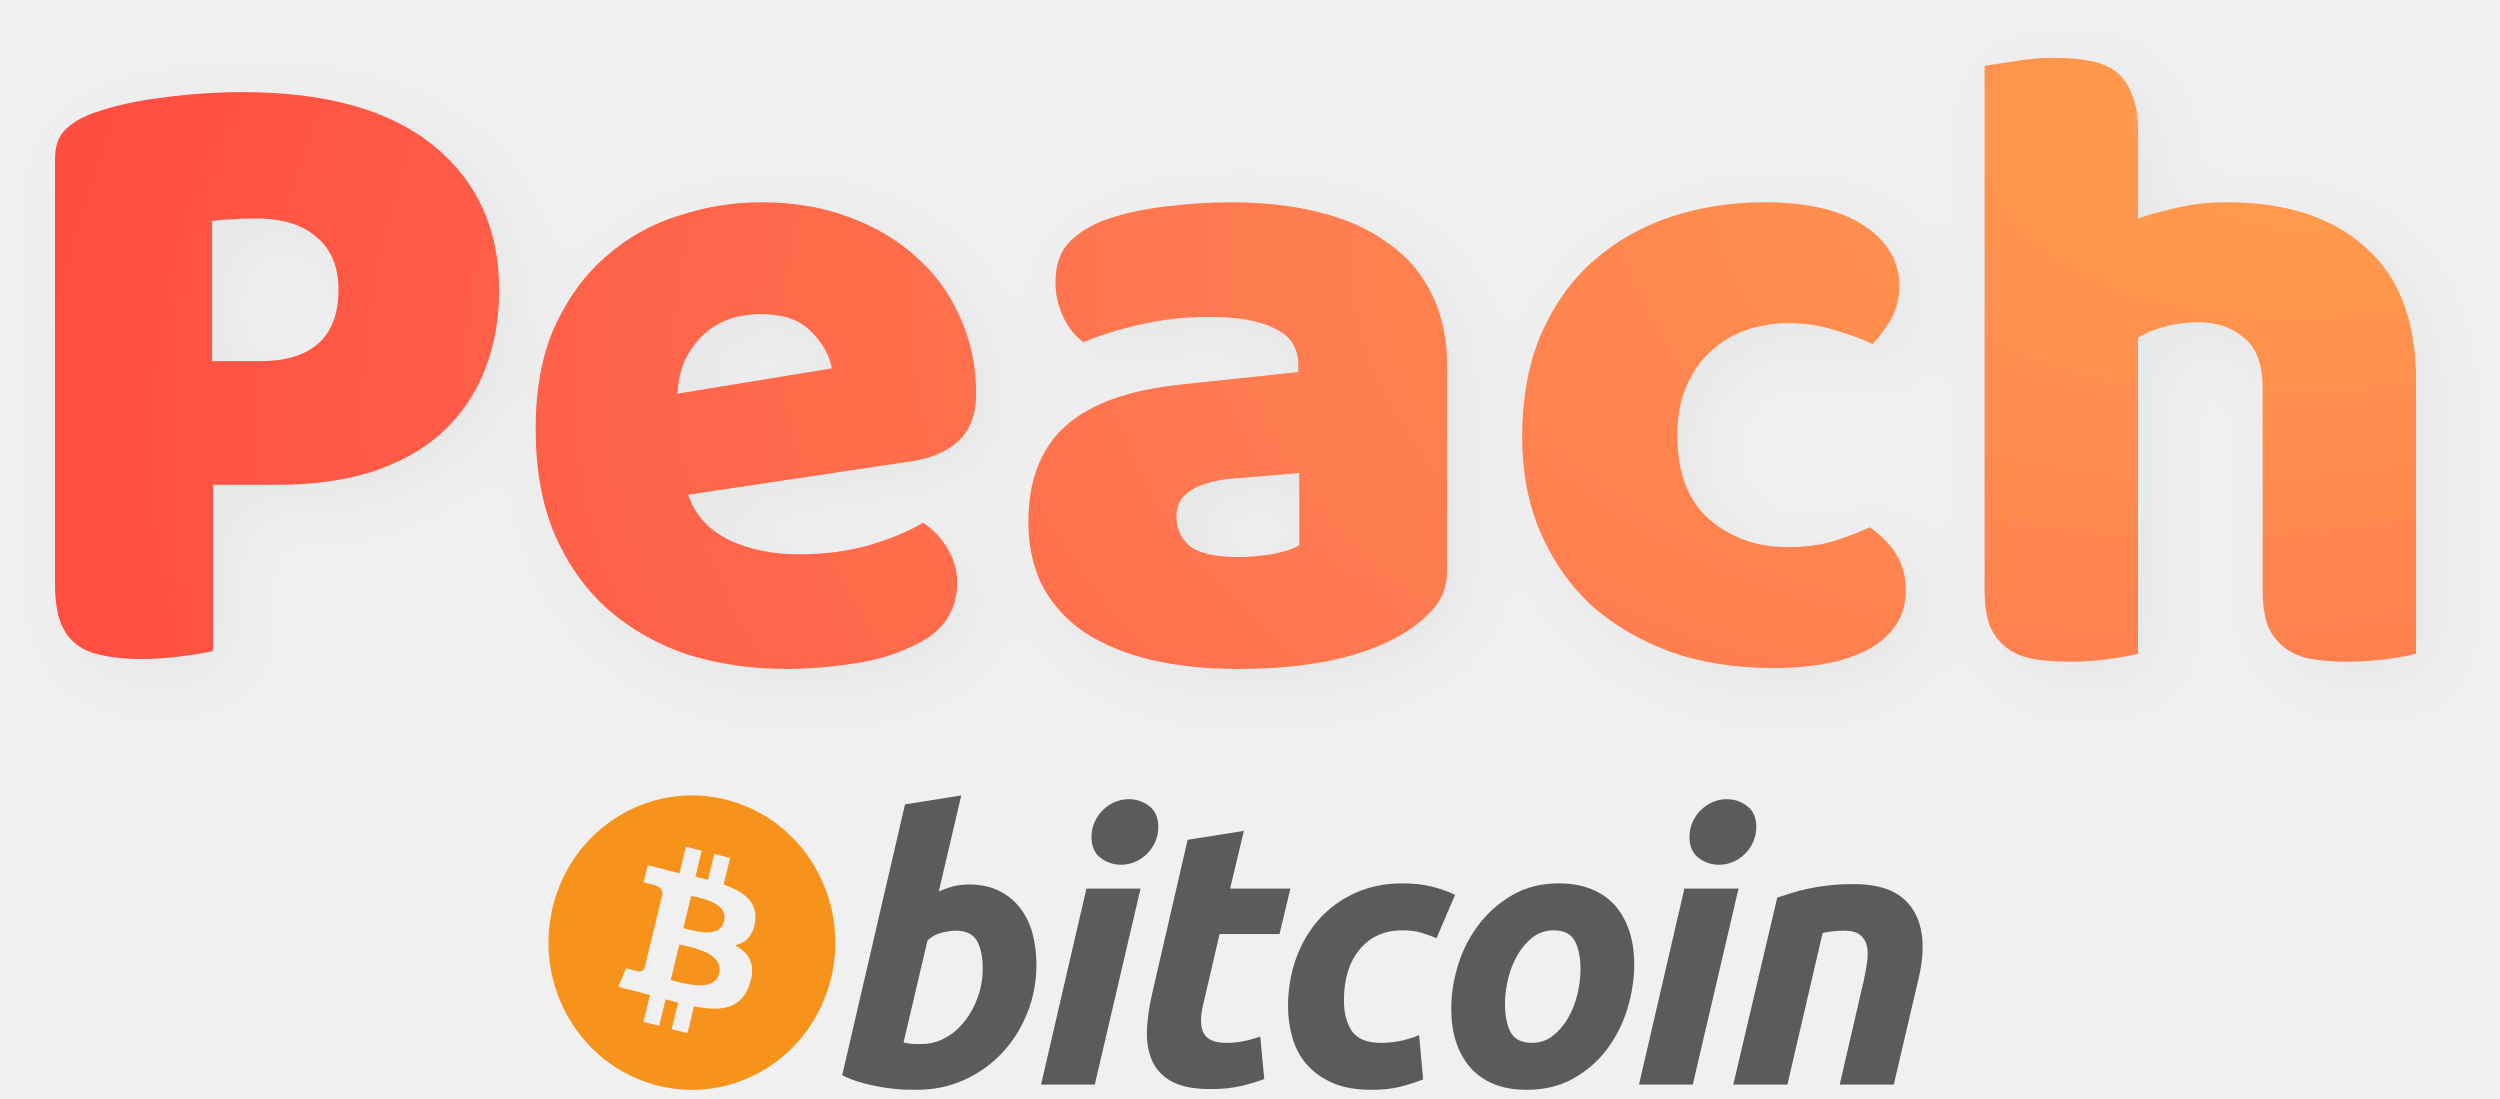
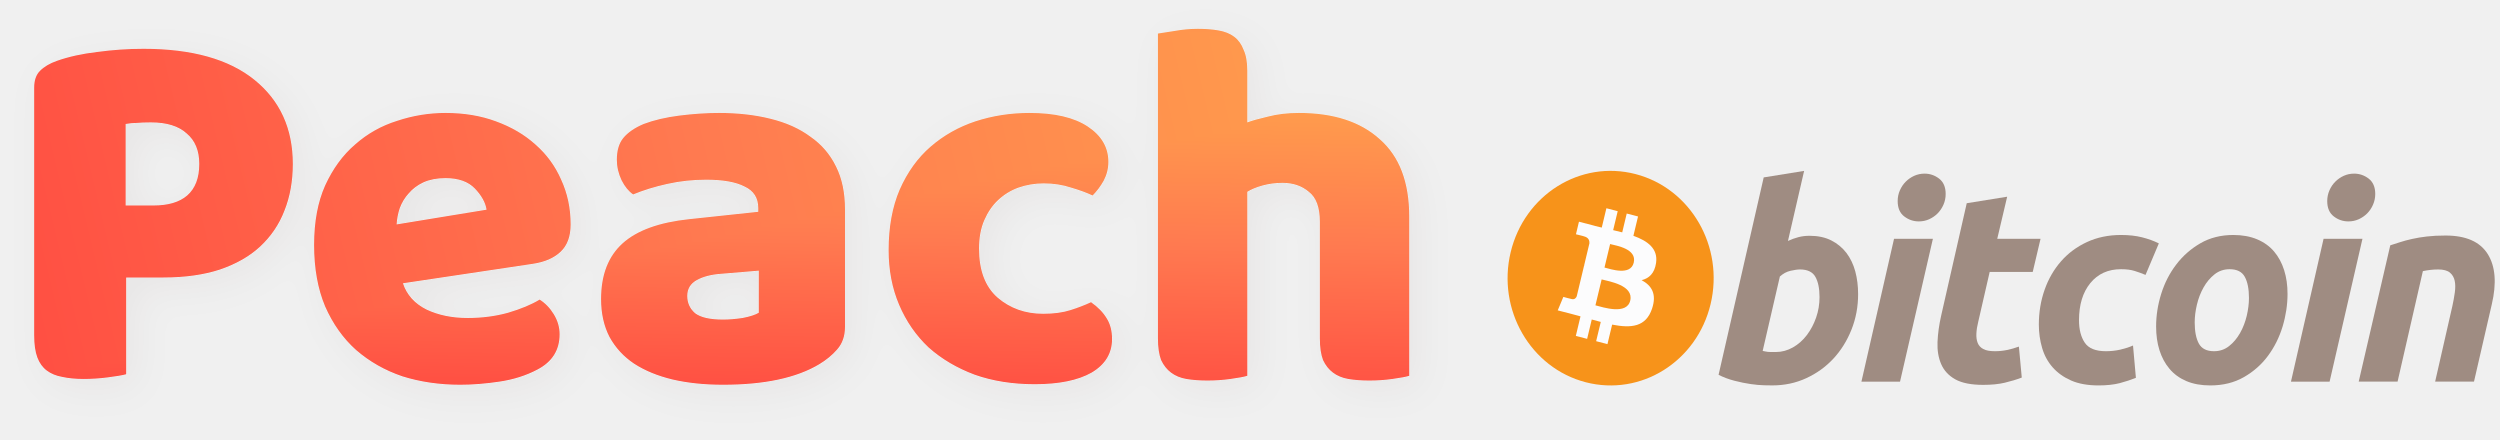
- <svg xmlns="http://www.w3.org/2000/svg" viewBox="0 0 173 76">
-   <g filter="url(#filter0_d_779_4769)">
-     <path d="M17.987 24.99C19.737 24.99 21.069 24.594 21.985 23.803C22.943 22.97 23.422 21.721 23.422 20.055C23.422 18.472 22.923 17.265 21.923 16.431C20.965 15.557 19.549 15.12 17.675 15.12C17.009 15.12 16.447 15.14 15.988 15.182C15.572 15.182 15.135 15.224 14.677 15.307V24.99H17.987ZM14.739 45.043C14.281 45.168 13.552 45.293 12.553 45.418C11.595 45.543 10.637 45.605 9.679 45.605C8.721 45.605 7.867 45.522 7.118 45.355C6.41 45.23 5.806 44.98 5.306 44.605C4.806 44.231 4.431 43.71 4.182 43.044C3.932 42.377 3.807 41.503 3.807 40.42V10.997C3.807 10.122 4.036 9.456 4.494 8.998C4.994 8.498 5.66 8.102 6.493 7.811C7.909 7.311 9.512 6.957 11.303 6.749C13.136 6.499 14.968 6.374 16.8 6.374C22.548 6.374 26.942 7.602 29.982 10.06C33.022 12.517 34.542 15.848 34.542 20.055C34.542 22.096 34.209 23.949 33.542 25.615C32.918 27.239 31.96 28.655 30.669 29.863C29.419 31.029 27.816 31.945 25.859 32.611C23.943 33.236 21.715 33.548 19.174 33.548H14.739V45.043Z" fill="url(#paint0_diamond_779_4769)" />
-     <path d="M54.433 46.292C51.976 46.292 49.685 45.959 47.561 45.293C45.479 44.585 43.646 43.544 42.064 42.169C40.523 40.795 39.294 39.066 38.378 36.984C37.504 34.902 37.066 32.465 37.066 29.675C37.066 26.927 37.504 24.573 38.378 22.616C39.294 20.617 40.481 18.993 41.939 17.743C43.397 16.452 45.062 15.515 46.936 14.932C48.81 14.308 50.726 13.995 52.684 13.995C54.891 13.995 56.89 14.328 58.681 14.995C60.513 15.661 62.075 16.577 63.366 17.743C64.699 18.91 65.719 20.305 66.427 21.929C67.177 23.553 67.552 25.323 67.552 27.239C67.552 28.655 67.156 29.738 66.365 30.487C65.573 31.237 64.47 31.716 63.054 31.924L47.624 34.236C48.082 35.61 49.019 36.651 50.435 37.359C51.851 38.025 53.475 38.358 55.307 38.358C57.015 38.358 58.618 38.15 60.118 37.734C61.659 37.276 62.908 36.755 63.866 36.172C64.532 36.589 65.094 37.172 65.552 37.921C66.011 38.671 66.24 39.462 66.24 40.295C66.24 42.169 65.365 43.564 63.616 44.481C62.283 45.189 60.784 45.667 59.118 45.917C57.452 46.167 55.891 46.292 54.433 46.292ZM52.684 21.741C51.684 21.741 50.81 21.908 50.06 22.241C49.352 22.574 48.769 23.012 48.311 23.553C47.853 24.053 47.499 24.636 47.249 25.302C47.041 25.927 46.916 26.573 46.874 27.239L57.556 25.49C57.431 24.657 56.973 23.824 56.182 22.991C55.391 22.158 54.225 21.741 52.684 21.741Z" fill="url(#paint1_diamond_779_4769)" />
-     <path d="M85.657 38.546C86.365 38.546 87.136 38.483 87.969 38.358C88.843 38.192 89.489 37.984 89.905 37.734V32.736L85.407 33.111C84.241 33.194 83.283 33.444 82.534 33.861C81.784 34.277 81.409 34.902 81.409 35.735C81.409 36.568 81.722 37.255 82.346 37.796C83.013 38.296 84.116 38.546 85.657 38.546ZM85.157 13.995C87.406 13.995 89.447 14.224 91.279 14.682C93.153 15.14 94.736 15.848 96.027 16.806C97.36 17.723 98.38 18.91 99.088 20.367C99.796 21.783 100.15 23.47 100.15 25.427V39.42C100.15 40.503 99.838 41.399 99.213 42.107C98.63 42.773 97.922 43.356 97.089 43.856C94.382 45.48 90.572 46.292 85.657 46.292C83.45 46.292 81.451 46.084 79.66 45.667C77.911 45.251 76.391 44.626 75.1 43.793C73.85 42.961 72.872 41.898 72.164 40.608C71.497 39.316 71.164 37.817 71.164 36.11C71.164 33.236 72.018 31.029 73.725 29.488C75.433 27.947 78.077 26.989 81.659 26.614L89.843 25.74V25.302C89.843 24.095 89.301 23.241 88.218 22.741C87.177 22.2 85.657 21.929 83.658 21.929C82.076 21.929 80.535 22.096 79.035 22.429C77.536 22.762 76.183 23.178 74.975 23.678C74.433 23.303 73.975 22.741 73.6 21.991C73.226 21.2 73.038 20.388 73.038 19.555C73.038 18.472 73.288 17.619 73.788 16.994C74.329 16.327 75.141 15.765 76.224 15.307C77.432 14.849 78.848 14.516 80.472 14.308C82.138 14.099 83.7 13.995 85.157 13.995Z" fill="url(#paint2_diamond_779_4769)" />
-     <path d="M123.76 22.366C122.719 22.366 121.72 22.533 120.762 22.866C119.846 23.199 119.034 23.699 118.326 24.365C117.659 24.99 117.118 25.781 116.701 26.739C116.285 27.697 116.077 28.821 116.077 30.113C116.077 32.695 116.805 34.631 118.263 35.922C119.762 37.213 121.574 37.859 123.698 37.859C124.947 37.859 126.03 37.713 126.946 37.422C127.863 37.13 128.675 36.818 129.383 36.484C130.216 37.068 130.84 37.713 131.257 38.421C131.673 39.087 131.882 39.9 131.882 40.857C131.882 42.565 131.069 43.898 129.445 44.855C127.821 45.772 125.572 46.23 122.698 46.23C120.075 46.23 117.701 45.855 115.577 45.105C113.453 44.314 111.62 43.231 110.08 41.857C108.58 40.441 107.414 38.754 106.581 36.797C105.748 34.839 105.332 32.674 105.332 30.3C105.332 27.551 105.769 25.157 106.644 23.116C107.56 21.034 108.788 19.326 110.329 17.993C111.87 16.661 113.64 15.661 115.639 14.995C117.68 14.328 119.825 13.995 122.074 13.995C125.072 13.995 127.384 14.537 129.008 15.619C130.632 16.702 131.444 18.097 131.444 19.805C131.444 20.596 131.257 21.346 130.882 22.054C130.507 22.72 130.07 23.303 129.57 23.803C128.862 23.47 128.008 23.157 127.009 22.866C126.009 22.533 124.927 22.366 123.76 22.366Z" fill="url(#paint3_diamond_779_4769)" />
-     <path d="M167.193 45.23C166.777 45.355 166.11 45.48 165.194 45.605C164.32 45.73 163.403 45.792 162.446 45.792C161.529 45.792 160.696 45.73 159.947 45.605C159.239 45.48 158.635 45.23 158.135 44.855C157.635 44.481 157.24 43.981 156.948 43.356C156.698 42.69 156.573 41.836 156.573 40.795V26.927C156.573 25.219 156.136 24.032 155.261 23.366C154.429 22.658 153.387 22.304 152.138 22.304C151.305 22.304 150.514 22.408 149.764 22.616C149.014 22.824 148.411 23.074 147.952 23.366V45.23C147.536 45.355 146.87 45.48 145.953 45.605C145.079 45.73 144.163 45.792 143.205 45.792C142.289 45.792 141.456 45.73 140.706 45.605C139.998 45.48 139.394 45.23 138.894 44.855C138.395 44.481 137.999 43.981 137.707 43.356C137.458 42.69 137.333 41.836 137.333 40.795V4.562C137.791 4.479 138.457 4.375 139.332 4.25C140.248 4.083 141.164 4 142.08 4C142.997 4 143.809 4.062 144.517 4.187C145.266 4.312 145.891 4.562 146.391 4.937C146.89 5.312 147.265 5.832 147.515 6.499C147.807 7.123 147.952 7.956 147.952 8.998V15.12C148.494 14.911 149.306 14.682 150.389 14.432C151.513 14.141 152.742 13.995 154.075 13.995C158.198 13.995 161.404 15.036 163.695 17.119C166.027 19.159 167.193 22.22 167.193 26.302V45.23Z" fill="url(#paint4_diamond_779_4769)" />
+ <svg xmlns="http://www.w3.org/2000/svg" width="233" height="41" viewBox="0 0 233 41" fill="none">
+   <g filter="url(#filter0_d_9449_37727)">
+     <g clip-path="url(#paint0_diamond_9449_37727_clip_path)" data-figma-skip-parse="true">
+       <g transform="matrix(-0.134107 0.0278496 -0.148534 -0.0326434 134.107 8.07519)">
+         <rect x="0" y="0" width="1062.51" height="494.534" fill="url(#paint0_diamond_9449_37727)" opacity="1" shape-rendering="crispEdges" />
+         <rect x="0" y="0" width="1062.51" height="494.534" transform="scale(1 -1)" fill="url(#paint0_diamond_9449_37727)" opacity="1" shape-rendering="crispEdges" />
+         <rect x="0" y="0" width="1062.51" height="494.534" transform="scale(-1 1)" fill="url(#paint0_diamond_9449_37727)" opacity="1" shape-rendering="crispEdges" />
+         <rect x="0" y="0" width="1062.51" height="494.534" transform="scale(-1)" fill="url(#paint0_diamond_9449_37727)" opacity="1" shape-rendering="crispEdges" />
+       </g>
+     </g>
+     <path d="M14.308 19.15C15.68 19.15 16.725 18.84 17.444 18.219C18.195 17.566 18.571 16.586 18.571 15.279C18.571 14.038 18.179 13.091 17.395 12.437C16.644 11.751 15.533 11.408 14.063 11.408C13.54 11.408 13.099 11.425 12.74 11.457C12.413 11.457 12.07 11.49 11.711 11.555V19.15H14.308ZM11.76 34.879C11.401 34.977 10.829 35.075 10.045 35.173C9.294 35.271 8.542 35.32 7.791 35.32C7.04 35.32 6.37 35.255 5.782 35.124C5.227 35.026 4.753 34.83 4.361 34.536C3.969 34.242 3.675 33.834 3.479 33.311C3.283 32.788 3.185 32.102 3.185 31.253V8.174C3.185 7.488 3.365 6.966 3.724 6.606C4.116 6.214 4.639 5.904 5.292 5.675C6.403 5.283 7.66 5.006 9.065 4.842C10.502 4.646 11.94 4.548 13.377 4.548C17.885 4.548 21.331 5.512 23.716 7.439C26.101 9.367 27.293 11.98 27.293 15.279C27.293 16.88 27.032 18.334 26.509 19.64C26.019 20.914 25.268 22.025 24.255 22.972C23.275 23.887 22.017 24.605 20.482 25.128C18.979 25.618 17.232 25.863 15.239 25.863H11.76V34.879ZM42.895 35.859C40.968 35.859 39.171 35.598 37.505 35.075C35.872 34.52 34.434 33.703 33.193 32.625C31.984 31.547 31.021 30.192 30.302 28.558C29.616 26.925 29.273 25.014 29.273 22.825C29.273 20.669 29.616 18.823 30.302 17.288C31.021 15.72 31.952 14.446 33.095 13.466C34.238 12.454 35.545 11.719 37.015 11.261C38.485 10.771 39.988 10.526 41.523 10.526C43.254 10.526 44.822 10.787 46.227 11.31C47.664 11.833 48.889 12.552 49.902 13.466C50.947 14.381 51.748 15.475 52.303 16.749C52.891 18.023 53.185 19.412 53.185 20.914C53.185 22.025 52.875 22.874 52.254 23.462C51.633 24.05 50.768 24.426 49.657 24.589L37.554 26.402C37.913 27.48 38.648 28.297 39.759 28.852C40.87 29.375 42.144 29.636 43.581 29.636C44.92 29.636 46.178 29.473 47.354 29.146C48.563 28.787 49.543 28.378 50.294 27.921C50.817 28.248 51.258 28.705 51.617 29.293C51.976 29.881 52.156 30.502 52.156 31.155C52.156 32.625 51.47 33.719 50.098 34.438C49.053 34.993 47.877 35.369 46.57 35.565C45.263 35.761 44.038 35.859 42.895 35.859ZM41.523 16.602C40.739 16.602 40.053 16.733 39.465 16.994C38.91 17.256 38.452 17.599 38.093 18.023C37.734 18.415 37.456 18.872 37.26 19.395C37.097 19.885 36.999 20.392 36.966 20.914L45.345 19.542C45.247 18.889 44.888 18.235 44.267 17.582C43.646 16.929 42.732 16.602 41.523 16.602ZM67.386 29.783C67.942 29.783 68.546 29.734 69.2 29.636C69.885 29.506 70.392 29.342 70.719 29.146V25.226L67.191 25.52C66.276 25.585 65.525 25.782 64.936 26.108C64.349 26.435 64.055 26.925 64.055 27.578C64.055 28.232 64.299 28.77 64.79 29.195C65.312 29.587 66.178 29.783 67.386 29.783ZM66.995 10.526C68.758 10.526 70.359 10.706 71.796 11.065C73.266 11.425 74.508 11.98 75.52 12.731C76.566 13.45 77.366 14.381 77.921 15.524C78.477 16.635 78.754 17.958 78.754 19.493V30.469C78.754 31.319 78.51 32.021 78.019 32.576C77.562 33.099 77.007 33.556 76.353 33.948C74.23 35.222 71.241 35.859 67.386 35.859C65.655 35.859 64.087 35.696 62.682 35.369C61.31 35.042 60.118 34.553 59.105 33.899C58.126 33.246 57.358 32.413 56.803 31.4C56.28 30.387 56.019 29.212 56.019 27.872C56.019 25.618 56.688 23.887 58.028 22.678C59.367 21.47 61.441 20.718 64.251 20.424L70.669 19.738V19.395C70.669 18.448 70.245 17.778 69.395 17.386C68.579 16.962 67.386 16.749 65.819 16.749C64.577 16.749 63.368 16.88 62.193 17.141C61.017 17.402 59.955 17.729 59.008 18.121C58.583 17.827 58.224 17.386 57.929 16.798C57.636 16.177 57.489 15.54 57.489 14.887C57.489 14.038 57.684 13.368 58.077 12.878C58.501 12.355 59.138 11.915 59.987 11.555C60.935 11.196 62.045 10.934 63.319 10.771C64.626 10.608 65.851 10.526 66.995 10.526ZM97.274 17.092C96.457 17.092 95.673 17.223 94.922 17.484C94.203 17.745 93.566 18.137 93.011 18.66C92.488 19.15 92.064 19.771 91.737 20.522C91.41 21.273 91.247 22.155 91.247 23.168C91.247 25.194 91.819 26.712 92.962 27.725C94.138 28.738 95.559 29.244 97.225 29.244C98.205 29.244 99.054 29.13 99.773 28.901C100.491 28.672 101.128 28.427 101.684 28.166C102.337 28.623 102.827 29.13 103.154 29.685C103.48 30.208 103.644 30.845 103.644 31.596C103.644 32.935 103.007 33.981 101.733 34.732C100.459 35.451 98.695 35.81 96.441 35.81C94.383 35.81 92.521 35.516 90.855 34.928C89.189 34.307 87.751 33.458 86.543 32.38C85.367 31.27 84.452 29.947 83.799 28.411C83.145 26.876 82.819 25.177 82.819 23.315C82.819 21.159 83.162 19.281 83.848 17.68C84.567 16.047 85.53 14.707 86.739 13.662C87.948 12.617 89.336 11.833 90.904 11.31C92.504 10.787 94.187 10.526 95.951 10.526C98.303 10.526 100.116 10.951 101.39 11.8C102.664 12.649 103.301 13.744 103.301 15.083C103.301 15.704 103.154 16.292 102.86 16.847C102.566 17.37 102.223 17.827 101.831 18.219C101.275 17.958 100.606 17.713 99.822 17.484C99.038 17.223 98.189 17.092 97.274 17.092ZM131.341 35.026C131.015 35.124 130.492 35.222 129.773 35.32C129.087 35.418 128.369 35.467 127.617 35.467C126.899 35.467 126.245 35.418 125.657 35.32C125.102 35.222 124.628 35.026 124.236 34.732C123.844 34.438 123.534 34.046 123.305 33.556C123.109 33.033 123.011 32.364 123.011 31.547V20.669C123.011 19.33 122.668 18.399 121.982 17.876C121.329 17.321 120.512 17.043 119.532 17.043C118.879 17.043 118.258 17.125 117.67 17.288C117.082 17.451 116.609 17.648 116.249 17.876V35.026C115.923 35.124 115.4 35.222 114.681 35.32C113.995 35.418 113.277 35.467 112.525 35.467C111.807 35.467 111.153 35.418 110.565 35.32C110.01 35.222 109.536 35.026 109.144 34.732C108.752 34.438 108.442 34.046 108.213 33.556C108.017 33.033 107.919 32.364 107.919 31.547V3.127C108.279 3.062 108.801 2.98 109.487 2.882C110.206 2.752 110.925 2.686 111.643 2.686C112.362 2.686 112.999 2.735 113.554 2.833C114.142 2.931 114.632 3.127 115.024 3.421C115.416 3.715 115.71 4.124 115.906 4.646C116.135 5.136 116.249 5.79 116.249 6.606V11.408C116.674 11.245 117.311 11.065 118.16 10.869C119.042 10.64 120.006 10.526 121.051 10.526C124.285 10.526 126.801 11.343 128.597 12.976C130.427 14.577 131.341 16.978 131.341 20.179V35.026Z" data-figma-gradient-fill="{&quot;type&quot;:&quot;GRADIENT_DIAMOND&quot;,&quot;stops&quot;:[{&quot;color&quot;:{&quot;r&quot;:1.0,&quot;g&quot;:0.63511133193969727,&quot;b&quot;:0.29941403865814209,&quot;a&quot;:1.0},&quot;position&quot;:0.0},{&quot;color&quot;:{&quot;r&quot;:1.0,&quot;g&quot;:0.47749984264373779,&quot;b&quot;:0.31250,&quot;a&quot;:1.0},&quot;position&quot;:0.50245994329452515},{&quot;color&quot;:{&quot;r&quot;:1.0,&quot;g&quot;:0.30283328890800476,&quot;b&quot;:0.25833332538604736,&quot;a&quot;:1.0},&quot;position&quot;:1.0}],&quot;stopsVar&quot;:[],&quot;transform&quot;:{&quot;m00&quot;:-268.21307373046875,&quot;m01&quot;:-297.06796264648438,&quot;m02&quot;:416.74703979492188,&quot;m10&quot;:55.699199676513672,&quot;m11&quot;:-65.286758422851562,&quot;m12&quot;:12.868975639343262},&quot;opacity&quot;:1.0,&quot;blendMode&quot;:&quot;NORMAL&quot;,&quot;visible&quot;:true}" />
  </g>
-   <path fill-rule="evenodd" clip-rule="evenodd" d="M45.477 75.113C50.797 76.474 56.184 73.153 57.51 67.694C58.836 62.236 55.599 56.707 50.28 55.346C44.962 53.985 39.575 57.307 38.25 62.766C36.923 68.224 40.16 73.752 45.477 75.113ZM50.074 61.208C51.449 61.694 52.455 62.422 52.257 63.778C52.114 64.771 51.578 65.251 50.866 65.419C51.844 65.942 52.341 66.742 51.867 68.13C51.279 69.855 49.883 70 48.025 69.639L47.574 71.493L46.485 71.215L46.93 69.386C46.648 69.314 46.359 69.237 46.062 69.154L45.615 70.992L44.527 70.714L44.978 68.856C44.877 68.829 44.774 68.802 44.671 68.775C44.516 68.733 44.36 68.691 44.202 68.65L42.784 68.288L43.325 67.008C43.325 67.008 44.127 67.227 44.117 67.211C44.425 67.289 44.562 67.083 44.616 66.945L45.328 64.015C45.355 64.021 45.381 64.028 45.406 64.035C45.419 64.038 45.431 64.041 45.443 64.044C45.4 64.026 45.36 64.015 45.33 64.007L45.838 61.915C45.852 61.677 45.772 61.378 45.331 61.265C45.348 61.253 44.539 61.063 44.539 61.063L44.829 59.869L46.331 60.254L46.33 60.259C46.556 60.317 46.789 60.372 47.026 60.427L47.472 58.591L48.561 58.87L48.123 60.67C48.416 60.738 48.71 60.807 48.996 60.881L49.431 59.093L50.52 59.371L50.074 61.208ZM46.628 67.866C47.517 68.107 49.46 68.633 49.768 67.36C50.085 66.058 48.201 65.624 47.282 65.412C47.179 65.388 47.088 65.368 47.014 65.349L46.416 67.809C46.477 67.825 46.548 67.844 46.628 67.866ZM47.466 64.27C48.207 64.473 49.824 64.916 50.105 63.758C50.393 62.574 48.822 62.217 48.055 62.043C47.968 62.023 47.892 62.006 47.83 61.99L47.288 64.222C47.339 64.235 47.399 64.252 47.466 64.27Z" fill="#F7931A" />
-   <path d="M67.047 61.206C67.852 61.206 68.548 61.354 69.132 61.645C69.719 61.938 70.204 62.333 70.593 62.831C70.976 63.331 71.262 63.915 71.446 64.584C71.629 65.256 71.721 65.978 71.721 66.75C71.721 67.937 71.509 69.059 71.081 70.116C70.653 71.174 70.073 72.093 69.335 72.876C68.597 73.658 67.725 74.275 66.721 74.73C65.718 75.186 64.627 75.414 63.456 75.414C63.305 75.414 63.039 75.41 62.663 75.402C62.287 75.394 61.855 75.354 61.371 75.287C60.883 75.217 60.368 75.114 59.825 74.976C59.281 74.84 58.765 74.65 58.279 74.409L62.626 55.664L66.52 55.044L64.963 61.696C65.296 61.542 65.632 61.423 65.967 61.336C66.302 61.25 66.662 61.206 67.047 61.206ZM63.781 72.245C64.367 72.245 64.92 72.096 65.439 71.806C65.96 71.515 66.409 71.122 66.785 70.632C67.162 70.141 67.459 69.587 67.677 68.969C67.894 68.35 68.004 67.705 68.004 67.033C68.004 66.208 67.869 65.565 67.601 65.1C67.334 64.636 66.838 64.403 66.119 64.403C65.883 64.403 65.579 64.449 65.203 64.532C64.825 64.619 64.487 64.801 64.183 65.075L62.526 72.139C62.626 72.157 62.714 72.174 62.79 72.191C62.864 72.208 62.945 72.221 63.026 72.229C63.112 72.239 63.211 72.244 63.33 72.244C63.448 72.244 63.597 72.245 63.781 72.245Z" fill="#5B5B5B" />
-   <path d="M75.759 75.055H72.04L75.18 61.493H78.925L75.759 75.055ZM77.569 59.841C77.049 59.841 76.579 59.682 76.161 59.364C75.74 59.049 75.532 58.562 75.532 57.907C75.532 57.547 75.603 57.209 75.745 56.89C75.888 56.571 76.076 56.297 76.311 56.064C76.546 55.833 76.818 55.648 77.127 55.509C77.438 55.372 77.769 55.304 78.121 55.304C78.64 55.304 79.108 55.462 79.527 55.78C79.945 56.099 80.155 56.586 80.155 57.237C80.155 57.599 80.084 57.938 79.941 58.257C79.799 58.575 79.612 58.849 79.376 59.082C79.143 59.314 78.869 59.498 78.56 59.636C78.249 59.775 77.92 59.841 77.569 59.841Z" fill="#5B5B5B" />
-   <path d="M82.184 58.114L86.079 57.495L85.123 61.492H89.295L88.541 64.638H84.395L83.29 69.382C83.189 69.777 83.131 70.146 83.115 70.49C83.096 70.834 83.139 71.13 83.239 71.38C83.339 71.63 83.519 71.822 83.78 71.959C84.039 72.097 84.41 72.167 84.897 72.167C85.299 72.167 85.689 72.128 86.067 72.05C86.443 71.974 86.824 71.867 87.209 71.728L87.487 74.669C86.984 74.858 86.44 75.02 85.853 75.157C85.266 75.296 84.571 75.363 83.767 75.363C82.612 75.363 81.716 75.187 81.078 74.836C80.441 74.483 79.99 74.001 79.721 73.39C79.455 72.782 79.336 72.08 79.369 71.29C79.403 70.498 79.52 69.665 79.721 68.789L82.184 58.114Z" fill="#5B5B5B" />
-   <path d="M89.131 69.639C89.131 68.471 89.315 67.37 89.683 66.338C90.051 65.306 90.581 64.404 91.268 63.629C91.953 62.858 92.787 62.248 93.769 61.799C94.746 61.353 95.84 61.129 97.046 61.129C97.801 61.129 98.475 61.202 99.069 61.349C99.664 61.497 100.203 61.688 100.691 61.928L99.408 64.921C99.073 64.781 98.725 64.659 98.365 64.547C98.006 64.433 97.566 64.379 97.047 64.379C95.805 64.379 94.824 64.818 94.094 65.693C93.366 66.569 93 67.748 93 69.227C93 70.103 93.184 70.812 93.554 71.354C93.922 71.897 94.602 72.166 95.588 72.166C96.076 72.166 96.546 72.114 96.996 72.012C97.449 71.909 97.85 71.779 98.203 71.626L98.48 74.694C98.01 74.881 97.491 75.05 96.922 75.198C96.352 75.341 95.673 75.415 94.886 75.415C93.847 75.415 92.967 75.259 92.248 74.952C91.528 74.64 90.933 74.225 90.465 73.701C89.994 73.175 89.656 72.561 89.447 71.856C89.238 71.151 89.131 70.412 89.131 69.639Z" fill="#5B5B5B" />
-   <path d="M105.652 75.415C104.764 75.415 103.993 75.276 103.339 75.001C102.687 74.727 102.147 74.341 101.719 73.841C101.292 73.344 100.971 72.754 100.752 72.075C100.533 71.397 100.427 70.645 100.427 69.821C100.427 68.788 100.589 67.755 100.916 66.725C101.241 65.693 101.723 64.766 102.362 63.941C102.995 63.116 103.777 62.441 104.697 61.914C105.616 61.392 106.674 61.129 107.861 61.129C108.733 61.129 109.5 61.268 110.163 61.543C110.823 61.817 111.366 62.206 111.796 62.703C112.221 63.203 112.544 63.789 112.761 64.469C112.98 65.147 113.088 65.901 113.088 66.725C113.088 67.755 112.928 68.788 112.612 69.821C112.295 70.849 111.825 71.779 111.204 72.605C110.585 73.429 109.811 74.104 108.881 74.628C107.952 75.152 106.875 75.415 105.652 75.415ZM107.51 64.379C106.959 64.379 106.472 64.543 106.054 64.868C105.635 65.196 105.284 65.609 105 66.106C104.713 66.606 104.501 67.151 104.357 67.744C104.215 68.338 104.145 68.899 104.145 69.432C104.145 70.293 104.28 70.963 104.546 71.445C104.816 71.925 105.3 72.166 106.004 72.166C106.557 72.166 107.042 72.004 107.462 71.675C107.878 71.35 108.23 70.937 108.516 70.438C108.801 69.941 109.015 69.394 109.159 68.801C109.3 68.209 109.371 67.644 109.371 67.112C109.371 66.254 109.237 65.582 108.968 65.1C108.7 64.62 108.214 64.379 107.51 64.379Z" fill="#5B5B5B" />
-   <path d="M117.14 75.055H113.418L116.559 61.493H120.305L117.14 75.055ZM118.947 59.841C118.428 59.841 117.958 59.682 117.541 59.364C117.122 59.049 116.912 58.562 116.912 57.907C116.912 57.547 116.984 57.209 117.126 56.89C117.268 56.571 117.457 56.297 117.692 56.064C117.925 55.833 118.2 55.648 118.508 55.509C118.817 55.372 119.148 55.304 119.499 55.304C120.019 55.304 120.489 55.462 120.907 55.78C121.326 56.099 121.537 56.586 121.537 57.237C121.537 57.599 121.462 57.938 121.321 58.257C121.181 58.575 120.992 58.849 120.758 59.082C120.522 59.314 120.251 59.498 119.942 59.636C119.63 59.775 119.3 59.841 118.947 59.841Z" fill="#5B5B5B" />
-   <path d="M122.986 62.11C123.268 62.025 123.583 61.923 123.926 61.812C124.27 61.702 124.654 61.598 125.084 61.505C125.508 61.41 125.988 61.332 126.515 61.272C127.042 61.21 127.643 61.18 128.31 61.18C130.271 61.18 131.624 61.767 132.37 62.935C133.116 64.104 133.245 65.704 132.761 67.731L131.05 75.054H127.307L128.965 67.885C129.066 67.438 129.145 67.005 129.204 66.582C129.263 66.163 129.26 65.794 129.191 65.474C129.124 65.158 128.969 64.9 128.727 64.7C128.482 64.502 128.111 64.403 127.608 64.403C127.123 64.403 126.63 64.457 126.126 64.56L123.689 75.054H119.943L122.986 62.11Z" fill="#5B5B5B" />
+   <g clip-path="url(#clip0_9449_37727)">
+     <path d="M159.427 28.344C158.145 33.701 152.933 36.961 147.787 35.625C142.642 34.29 139.511 28.863 140.794 23.507C142.077 18.149 147.288 14.888 152.433 16.224C157.579 17.56 160.71 22.986 159.427 28.344Z" fill="#F7931A" />
+     <path d="M154.346 24.5C154.537 23.17 153.564 22.454 152.233 21.977L152.665 20.175L151.611 19.901L151.191 21.656C150.914 21.584 150.629 21.517 150.346 21.449L150.77 19.683L149.716 19.409L149.284 21.211C149.055 21.157 148.83 21.103 148.612 21.047L148.613 21.041L147.159 20.663L146.879 21.835C146.879 21.835 147.661 22.022 147.644 22.033C148.071 22.144 148.148 22.438 148.135 22.671L147.644 24.725C147.673 24.733 147.711 24.744 147.753 24.761C147.718 24.752 147.681 24.742 147.642 24.733L146.953 27.609C146.901 27.744 146.768 27.947 146.47 27.87C146.48 27.886 145.704 27.671 145.704 27.671L145.181 28.927L146.552 29.282C146.807 29.349 147.057 29.419 147.303 29.484L146.867 31.307L147.92 31.581L148.352 29.777C148.639 29.858 148.919 29.933 149.192 30.004L148.761 31.799L149.815 32.073L150.251 30.253C152.048 30.607 153.4 30.464 153.969 28.772C154.427 27.41 153.946 26.624 153 26.111C153.689 25.946 154.207 25.474 154.346 24.5ZM151.938 28.015C151.612 29.378 149.409 28.642 148.694 28.457L149.273 26.041C149.987 26.227 152.278 26.595 151.938 28.015ZM152.264 24.481C151.967 25.72 150.133 25.09 149.538 24.936L150.063 22.745C150.657 22.9 152.573 23.188 152.264 24.481Z" fill="#FCFCFD" />
+     <path d="M168.655 21.975C169.433 21.975 170.106 22.12 170.672 22.405C171.24 22.694 171.709 23.082 172.085 23.57C172.456 24.06 172.732 24.634 172.911 25.291C173.088 25.95 173.176 26.659 173.176 27.417C173.176 28.582 172.971 29.683 172.558 30.72C172.144 31.759 171.582 32.66 170.868 33.429C170.154 34.197 169.311 34.802 168.339 35.249C167.369 35.697 166.314 35.92 165.181 35.92C165.034 35.92 164.777 35.916 164.413 35.908C164.049 35.901 163.631 35.861 163.163 35.795C162.691 35.727 162.193 35.626 161.667 35.49C161.141 35.357 160.642 35.17 160.171 34.934L164.377 16.535L168.144 15.927L166.638 22.456C166.961 22.305 167.285 22.188 167.61 22.103C167.934 22.018 168.282 21.975 168.655 21.975ZM165.495 32.809C166.062 32.809 166.597 32.664 167.099 32.379C167.602 32.093 168.037 31.707 168.401 31.227C168.765 30.745 169.053 30.201 169.264 29.594C169.474 28.987 169.58 28.353 169.58 27.694C169.58 26.885 169.45 26.253 169.191 25.797C168.932 25.342 168.453 25.113 167.756 25.113C167.528 25.113 167.234 25.159 166.87 25.239C166.504 25.325 166.177 25.504 165.884 25.772L164.281 32.706C164.377 32.724 164.463 32.74 164.536 32.757C164.607 32.774 164.686 32.786 164.765 32.794C164.848 32.804 164.943 32.809 165.058 32.809C165.173 32.809 165.317 32.809 165.495 32.809Z" fill="#9F8C82" />
+     <path d="M177.083 35.569H173.485L176.524 22.257H180.146L177.083 35.569ZM178.834 20.635C178.332 20.635 177.876 20.48 177.472 20.168C177.065 19.858 176.863 19.381 176.863 18.738C176.863 18.384 176.932 18.052 177.069 17.739C177.208 17.426 177.39 17.157 177.617 16.929C177.845 16.702 178.108 16.52 178.407 16.384C178.708 16.25 179.028 16.182 179.369 16.182C179.87 16.182 180.323 16.338 180.729 16.65C181.133 16.963 181.336 17.441 181.336 18.08C181.336 18.435 181.267 18.768 181.129 19.081C180.992 19.393 180.811 19.662 180.583 19.891C180.358 20.118 180.092 20.299 179.794 20.434C179.492 20.571 179.174 20.635 178.834 20.635Z" fill="#9F8C82" />
+     <path d="M183.3 18.94L187.068 18.333L186.143 22.256H190.179L189.45 25.343H185.438L184.37 29.999C184.271 30.387 184.215 30.75 184.2 31.087C184.182 31.425 184.223 31.716 184.32 31.961C184.417 32.206 184.591 32.395 184.843 32.529C185.094 32.665 185.453 32.733 185.924 32.733C186.313 32.733 186.691 32.695 187.056 32.618C187.42 32.543 187.788 32.439 188.161 32.302L188.429 35.189C187.943 35.374 187.417 35.534 186.849 35.668C186.281 35.805 185.608 35.87 184.831 35.87C183.713 35.87 182.847 35.697 182.229 35.353C181.613 35.007 181.177 34.533 180.916 33.934C180.659 33.337 180.544 32.648 180.576 31.873C180.609 31.095 180.722 30.278 180.916 29.418L183.3 18.94Z" fill="#9F8C82" />
+     <path d="M190.02 30.253C190.02 29.106 190.199 28.025 190.555 27.013C190.91 26 191.423 25.114 192.088 24.354C192.75 23.597 193.557 22.998 194.507 22.558C195.453 22.12 196.512 21.9 197.678 21.9C198.409 21.9 199.061 21.971 199.635 22.116C200.211 22.261 200.732 22.449 201.204 22.684L199.963 25.622C199.639 25.485 199.302 25.364 198.955 25.255C198.606 25.143 198.181 25.09 197.679 25.09C196.478 25.09 195.528 25.52 194.822 26.38C194.118 27.239 193.763 28.396 193.763 29.848C193.763 30.708 193.942 31.404 194.299 31.936C194.655 32.468 195.313 32.733 196.268 32.733C196.739 32.733 197.194 32.682 197.629 32.582C198.068 32.48 198.456 32.353 198.797 32.202L199.066 35.214C198.611 35.397 198.109 35.563 197.558 35.709C197.007 35.849 196.35 35.922 195.588 35.922C194.583 35.922 193.732 35.769 193.036 35.467C192.34 35.161 191.764 34.754 191.311 34.239C190.855 33.723 190.528 33.12 190.326 32.428C190.123 31.737 190.02 31.011 190.02 30.253Z" fill="#9F8C82" />
+     <path d="M206.004 35.922C205.145 35.922 204.399 35.785 203.767 35.516C203.136 35.246 202.613 34.868 202.2 34.377C201.786 33.889 201.476 33.31 201.264 32.644C201.052 31.978 200.95 31.24 200.95 30.431C200.95 29.417 201.106 28.404 201.422 27.393C201.737 26.38 202.203 25.469 202.821 24.66C203.434 23.85 204.19 23.187 205.08 22.671C205.97 22.158 206.993 21.9 208.142 21.9C208.985 21.9 209.727 22.036 210.368 22.306C211.007 22.575 211.533 22.956 211.948 23.445C212.36 23.935 212.672 24.511 212.882 25.179C213.094 25.844 213.198 26.583 213.198 27.392C213.198 28.403 213.044 29.417 212.738 30.431C212.431 31.44 211.977 32.353 211.376 33.163C210.777 33.973 210.028 34.635 209.128 35.149C208.229 35.663 207.187 35.922 206.004 35.922ZM207.802 25.09C207.269 25.09 206.797 25.251 206.394 25.57C205.988 25.892 205.648 26.297 205.374 26.785C205.096 27.276 204.891 27.811 204.752 28.392C204.614 28.975 204.546 29.526 204.546 30.049C204.546 30.894 204.677 31.552 204.935 32.025C205.195 32.496 205.664 32.733 206.345 32.733C206.88 32.733 207.349 32.573 207.756 32.251C208.158 31.932 208.499 31.526 208.775 31.037C209.051 30.549 209.258 30.012 209.397 29.43C209.533 28.849 209.603 28.295 209.603 27.772C209.603 26.93 209.472 26.27 209.213 25.798C208.953 25.327 208.483 25.09 207.802 25.09Z" fill="#9F8C82" />
+     <path d="M217.119 35.569H213.518L216.557 22.257H220.181L217.119 35.569ZM218.867 20.635C218.365 20.635 217.91 20.48 217.507 20.168C217.102 19.858 216.898 19.381 216.898 18.738C216.898 18.384 216.968 18.052 217.105 17.739C217.242 17.426 217.425 17.157 217.653 16.929C217.879 16.702 218.144 16.52 218.443 16.384C218.742 16.25 219.062 16.182 219.402 16.182C219.905 16.182 220.359 16.338 220.764 16.65C221.169 16.963 221.373 17.441 221.373 18.08C221.373 18.435 221.3 18.768 221.164 19.081C221.028 19.393 220.846 19.662 220.619 19.891C220.391 20.118 220.129 20.299 219.83 20.434C219.528 20.571 219.209 20.635 218.867 20.635Z" fill="#9F8C82" />
+     <path d="M222.774 22.863C223.047 22.78 223.352 22.68 223.684 22.571C224.017 22.462 224.389 22.361 224.804 22.27C225.215 22.176 225.679 22.099 226.189 22.04C226.699 21.98 227.28 21.951 227.925 21.951C229.823 21.951 231.131 22.526 231.853 23.673C232.575 24.82 232.7 26.39 232.231 28.38L230.576 35.568H226.955L228.559 28.531C228.657 28.092 228.733 27.667 228.79 27.252C228.847 26.841 228.844 26.479 228.777 26.165C228.713 25.855 228.563 25.601 228.329 25.405C228.091 25.211 227.733 25.114 227.246 25.114C226.777 25.114 226.3 25.166 225.812 25.268L223.454 35.567H219.831L222.774 22.863Z" fill="#9F8C82" />
+   </g>
  <defs>
-     <filter id="filter0_d_779_4769" x="0.526" y="0.719" width="172.136" height="51.041" filterUnits="userSpaceOnUse" color-interpolation-filters="sRGB">
+     <filter id="filter0_d_9449_37727" x="0.614" y="0.115" width="135.012" height="40.028" filterUnits="userSpaceOnUse" color-interpolation-filters="sRGB">
      <feFlood flood-opacity="0" result="BackgroundImageFix" />
      <feColorMatrix in="SourceAlpha" type="matrix" values="0 0 0 0 0 0 0 0 0 0 0 0 0 0 0 0 0 0 127 0" result="hardAlpha" />
-       <feOffset dx="1.094" dy="1.094" />
-       <feGaussianBlur stdDeviation="2.187" />
+       <feOffset dx="0.857" dy="0.857" />
+       <feGaussianBlur stdDeviation="1.714" />
      <feComposite in2="hardAlpha" operator="out" />
      <feColorMatrix type="matrix" values="0 0 0 0 0.142 0 0 0 0 0.054 0 0 0 0 0.032 0 0 0 0.04 0" />
-       <feBlend mode="normal" in2="BackgroundImageFix" result="effect1_dropShadow_779_4769" />
-       <feBlend mode="normal" in="SourceGraphic" in2="effect1_dropShadow_779_4769" result="shape" />
+       <feBlend mode="normal" in2="BackgroundImageFix" result="effect1_dropShadow_9449_37727" />
+       <feBlend mode="normal" in="SourceGraphic" in2="effect1_dropShadow_9449_37727" result="shape" />
    </filter>
-     <radialGradient id="paint0_diamond_779_4769" cx="0" cy="0" r="1" gradientUnits="userSpaceOnUse" gradientTransform="translate(167.193 4) rotate(165.488) scale(168.771 93.3379)">
+     <clipPath id="paint0_diamond_9449_37727_clip_path">
+       <path d="M14.308 19.15C15.68 19.15 16.725 18.84 17.444 18.219C18.195 17.566 18.571 16.586 18.571 15.279C18.571 14.038 18.179 13.091 17.395 12.437C16.644 11.751 15.533 11.408 14.063 11.408C13.54 11.408 13.099 11.425 12.74 11.457C12.413 11.457 12.07 11.49 11.711 11.555V19.15H14.308ZM11.76 34.879C11.401 34.977 10.829 35.075 10.045 35.173C9.294 35.271 8.542 35.32 7.791 35.32C7.04 35.32 6.37 35.255 5.782 35.124C5.227 35.026 4.753 34.83 4.361 34.536C3.969 34.242 3.675 33.834 3.479 33.311C3.283 32.788 3.185 32.102 3.185 31.253V8.174C3.185 7.488 3.365 6.966 3.724 6.606C4.116 6.214 4.639 5.904 5.292 5.675C6.403 5.283 7.66 5.006 9.065 4.842C10.502 4.646 11.94 4.548 13.377 4.548C17.885 4.548 21.331 5.512 23.716 7.439C26.101 9.367 27.293 11.98 27.293 15.279C27.293 16.88 27.032 18.334 26.509 19.64C26.019 20.914 25.268 22.025 24.255 22.972C23.275 23.887 22.017 24.605 20.482 25.128C18.979 25.618 17.232 25.863 15.239 25.863H11.76V34.879ZM42.895 35.859C40.968 35.859 39.171 35.598 37.505 35.075C35.872 34.52 34.434 33.703 33.193 32.625C31.984 31.547 31.021 30.192 30.302 28.558C29.616 26.925 29.273 25.014 29.273 22.825C29.273 20.669 29.616 18.823 30.302 17.288C31.021 15.72 31.952 14.446 33.095 13.466C34.238 12.454 35.545 11.719 37.015 11.261C38.485 10.771 39.988 10.526 41.523 10.526C43.254 10.526 44.822 10.787 46.227 11.31C47.664 11.833 48.889 12.552 49.902 13.466C50.947 14.381 51.748 15.475 52.303 16.749C52.891 18.023 53.185 19.412 53.185 20.914C53.185 22.025 52.875 22.874 52.254 23.462C51.633 24.05 50.768 24.426 49.657 24.589L37.554 26.402C37.913 27.48 38.648 28.297 39.759 28.852C40.87 29.375 42.144 29.636 43.581 29.636C44.92 29.636 46.178 29.473 47.354 29.146C48.563 28.787 49.543 28.378 50.294 27.921C50.817 28.248 51.258 28.705 51.617 29.293C51.976 29.881 52.156 30.502 52.156 31.155C52.156 32.625 51.47 33.719 50.098 34.438C49.053 34.993 47.877 35.369 46.57 35.565C45.263 35.761 44.038 35.859 42.895 35.859ZM41.523 16.602C40.739 16.602 40.053 16.733 39.465 16.994C38.91 17.256 38.452 17.599 38.093 18.023C37.734 18.415 37.456 18.872 37.26 19.395C37.097 19.885 36.999 20.392 36.966 20.914L45.345 19.542C45.247 18.889 44.888 18.235 44.267 17.582C43.646 16.929 42.732 16.602 41.523 16.602ZM67.386 29.783C67.942 29.783 68.546 29.734 69.2 29.636C69.885 29.506 70.392 29.342 70.719 29.146V25.226L67.191 25.52C66.276 25.585 65.525 25.782 64.936 26.108C64.349 26.435 64.055 26.925 64.055 27.578C64.055 28.232 64.299 28.77 64.79 29.195C65.312 29.587 66.178 29.783 67.386 29.783ZM66.995 10.526C68.758 10.526 70.359 10.706 71.796 11.065C73.266 11.425 74.508 11.98 75.52 12.731C76.566 13.45 77.366 14.381 77.921 15.524C78.477 16.635 78.754 17.958 78.754 19.493V30.469C78.754 31.319 78.51 32.021 78.019 32.576C77.562 33.099 77.007 33.556 76.353 33.948C74.23 35.222 71.241 35.859 67.386 35.859C65.655 35.859 64.087 35.696 62.682 35.369C61.31 35.042 60.118 34.553 59.105 33.899C58.126 33.246 57.358 32.413 56.803 31.4C56.28 30.387 56.019 29.212 56.019 27.872C56.019 25.618 56.688 23.887 58.028 22.678C59.367 21.47 61.441 20.718 64.251 20.424L70.669 19.738V19.395C70.669 18.448 70.245 17.778 69.395 17.386C68.579 16.962 67.386 16.749 65.819 16.749C64.577 16.749 63.368 16.88 62.193 17.141C61.017 17.402 59.955 17.729 59.008 18.121C58.583 17.827 58.224 17.386 57.929 16.798C57.636 16.177 57.489 15.54 57.489 14.887C57.489 14.038 57.684 13.368 58.077 12.878C58.501 12.355 59.138 11.915 59.987 11.555C60.935 11.196 62.045 10.934 63.319 10.771C64.626 10.608 65.851 10.526 66.995 10.526ZM97.274 17.092C96.457 17.092 95.673 17.223 94.922 17.484C94.203 17.745 93.566 18.137 93.011 18.66C92.488 19.15 92.064 19.771 91.737 20.522C91.41 21.273 91.247 22.155 91.247 23.168C91.247 25.194 91.819 26.712 92.962 27.725C94.138 28.738 95.559 29.244 97.225 29.244C98.205 29.244 99.054 29.13 99.773 28.901C100.491 28.672 101.128 28.427 101.684 28.166C102.337 28.623 102.827 29.13 103.154 29.685C103.48 30.208 103.644 30.845 103.644 31.596C103.644 32.935 103.007 33.981 101.733 34.732C100.459 35.451 98.695 35.81 96.441 35.81C94.383 35.81 92.521 35.516 90.855 34.928C89.189 34.307 87.751 33.458 86.543 32.38C85.367 31.27 84.452 29.947 83.799 28.411C83.145 26.876 82.819 25.177 82.819 23.315C82.819 21.159 83.162 19.281 83.848 17.68C84.567 16.047 85.53 14.707 86.739 13.662C87.948 12.617 89.336 11.833 90.904 11.31C92.504 10.787 94.187 10.526 95.951 10.526C98.303 10.526 100.116 10.951 101.39 11.8C102.664 12.649 103.301 13.744 103.301 15.083C103.301 15.704 103.154 16.292 102.86 16.847C102.566 17.37 102.223 17.827 101.831 18.219C101.275 17.958 100.606 17.713 99.822 17.484C99.038 17.223 98.189 17.092 97.274 17.092ZM131.341 35.026C131.015 35.124 130.492 35.222 129.773 35.32C129.087 35.418 128.369 35.467 127.617 35.467C126.899 35.467 126.245 35.418 125.657 35.32C125.102 35.222 124.628 35.026 124.236 34.732C123.844 34.438 123.534 34.046 123.305 33.556C123.109 33.033 123.011 32.364 123.011 31.547V20.669C123.011 19.33 122.668 18.399 121.982 17.876C121.329 17.321 120.512 17.043 119.532 17.043C118.879 17.043 118.258 17.125 117.67 17.288C117.082 17.451 116.609 17.648 116.249 17.876V35.026C115.923 35.124 115.4 35.222 114.681 35.32C113.995 35.418 113.277 35.467 112.525 35.467C111.807 35.467 111.153 35.418 110.565 35.32C110.01 35.222 109.536 35.026 109.144 34.732C108.752 34.438 108.442 34.046 108.213 33.556C108.017 33.033 107.919 32.364 107.919 31.547V3.127C108.279 3.062 108.801 2.98 109.487 2.882C110.206 2.752 110.925 2.686 111.643 2.686C112.362 2.686 112.999 2.735 113.554 2.833C114.142 2.931 114.632 3.127 115.024 3.421C115.416 3.715 115.71 4.124 115.906 4.646C116.135 5.136 116.249 5.79 116.249 6.606V11.408C116.674 11.245 117.311 11.065 118.16 10.869C119.042 10.64 120.006 10.526 121.051 10.526C124.285 10.526 126.801 11.343 128.597 12.976C130.427 14.577 131.341 16.978 131.341 20.179V35.026Z" />
+     </clipPath>
+     <linearGradient id="paint0_diamond_9449_37727" x1="0" y1="0" x2="500" y2="500" gradientUnits="userSpaceOnUse">
      <stop stop-color="#FFA24C" />
      <stop offset="0.502" stop-color="#FF7A50" />
      <stop offset="1" stop-color="#FF4D42" />
-     </radialGradient>
-     <radialGradient id="paint1_diamond_779_4769" cx="0" cy="0" r="1" gradientUnits="userSpaceOnUse" gradientTransform="translate(167.193 4) rotate(165.488) scale(168.771 93.3379)">
-       <stop stop-color="#FFA24C" />
-       <stop offset="0.502" stop-color="#FF7A50" />
-       <stop offset="1" stop-color="#FF4D42" />
-     </radialGradient>
-     <radialGradient id="paint2_diamond_779_4769" cx="0" cy="0" r="1" gradientUnits="userSpaceOnUse" gradientTransform="translate(167.193 4) rotate(165.488) scale(168.771 93.3379)">
-       <stop stop-color="#FFA24C" />
-       <stop offset="0.502" stop-color="#FF7A50" />
-       <stop offset="1" stop-color="#FF4D42" />
-     </radialGradient>
-     <radialGradient id="paint3_diamond_779_4769" cx="0" cy="0" r="1" gradientUnits="userSpaceOnUse" gradientTransform="translate(167.193 4) rotate(165.488) scale(168.771 93.3379)">
-       <stop stop-color="#FFA24C" />
-       <stop offset="0.502" stop-color="#FF7A50" />
-       <stop offset="1" stop-color="#FF4D42" />
-     </radialGradient>
-     <radialGradient id="paint4_diamond_779_4769" cx="0" cy="0" r="1" gradientUnits="userSpaceOnUse" gradientTransform="translate(167.193 4) rotate(165.488) scale(168.771 93.3379)">
-       <stop stop-color="#FFA24C" />
-       <stop offset="0.502" stop-color="#FF7A50" />
-       <stop offset="1" stop-color="#FF4D42" />
-     </radialGradient>
+     </linearGradient>
+     <clipPath id="clip0_9449_37727">
+       <rect width="92" height="20" fill="white" transform="translate(140.507 15.9248)" />
+     </clipPath>
  </defs>
</svg>
